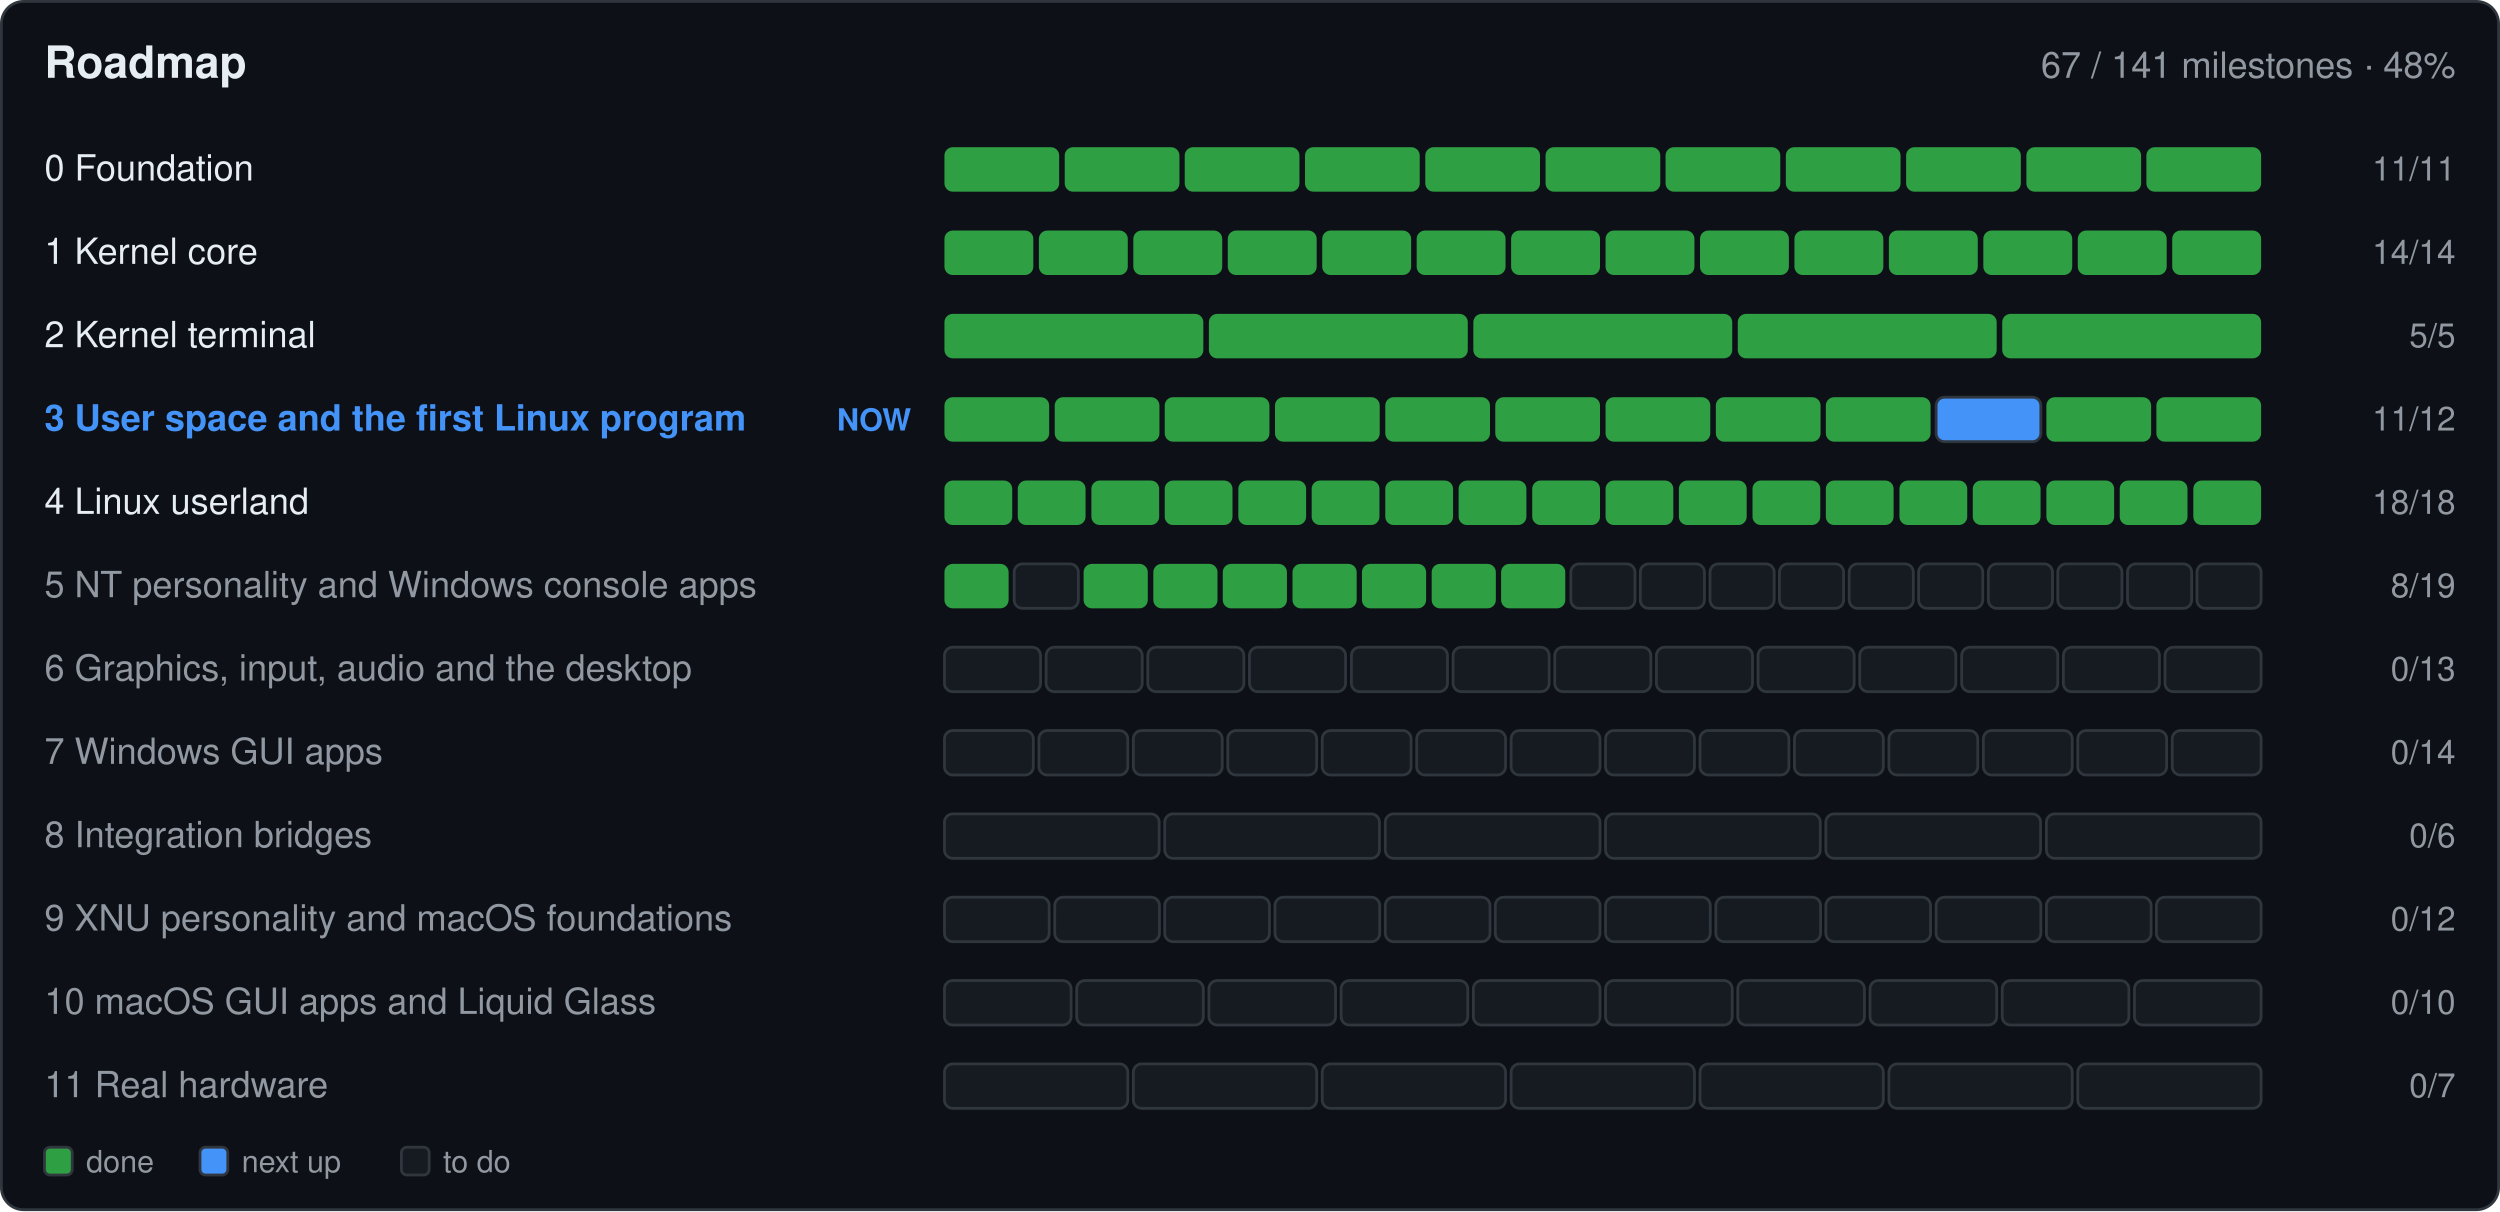
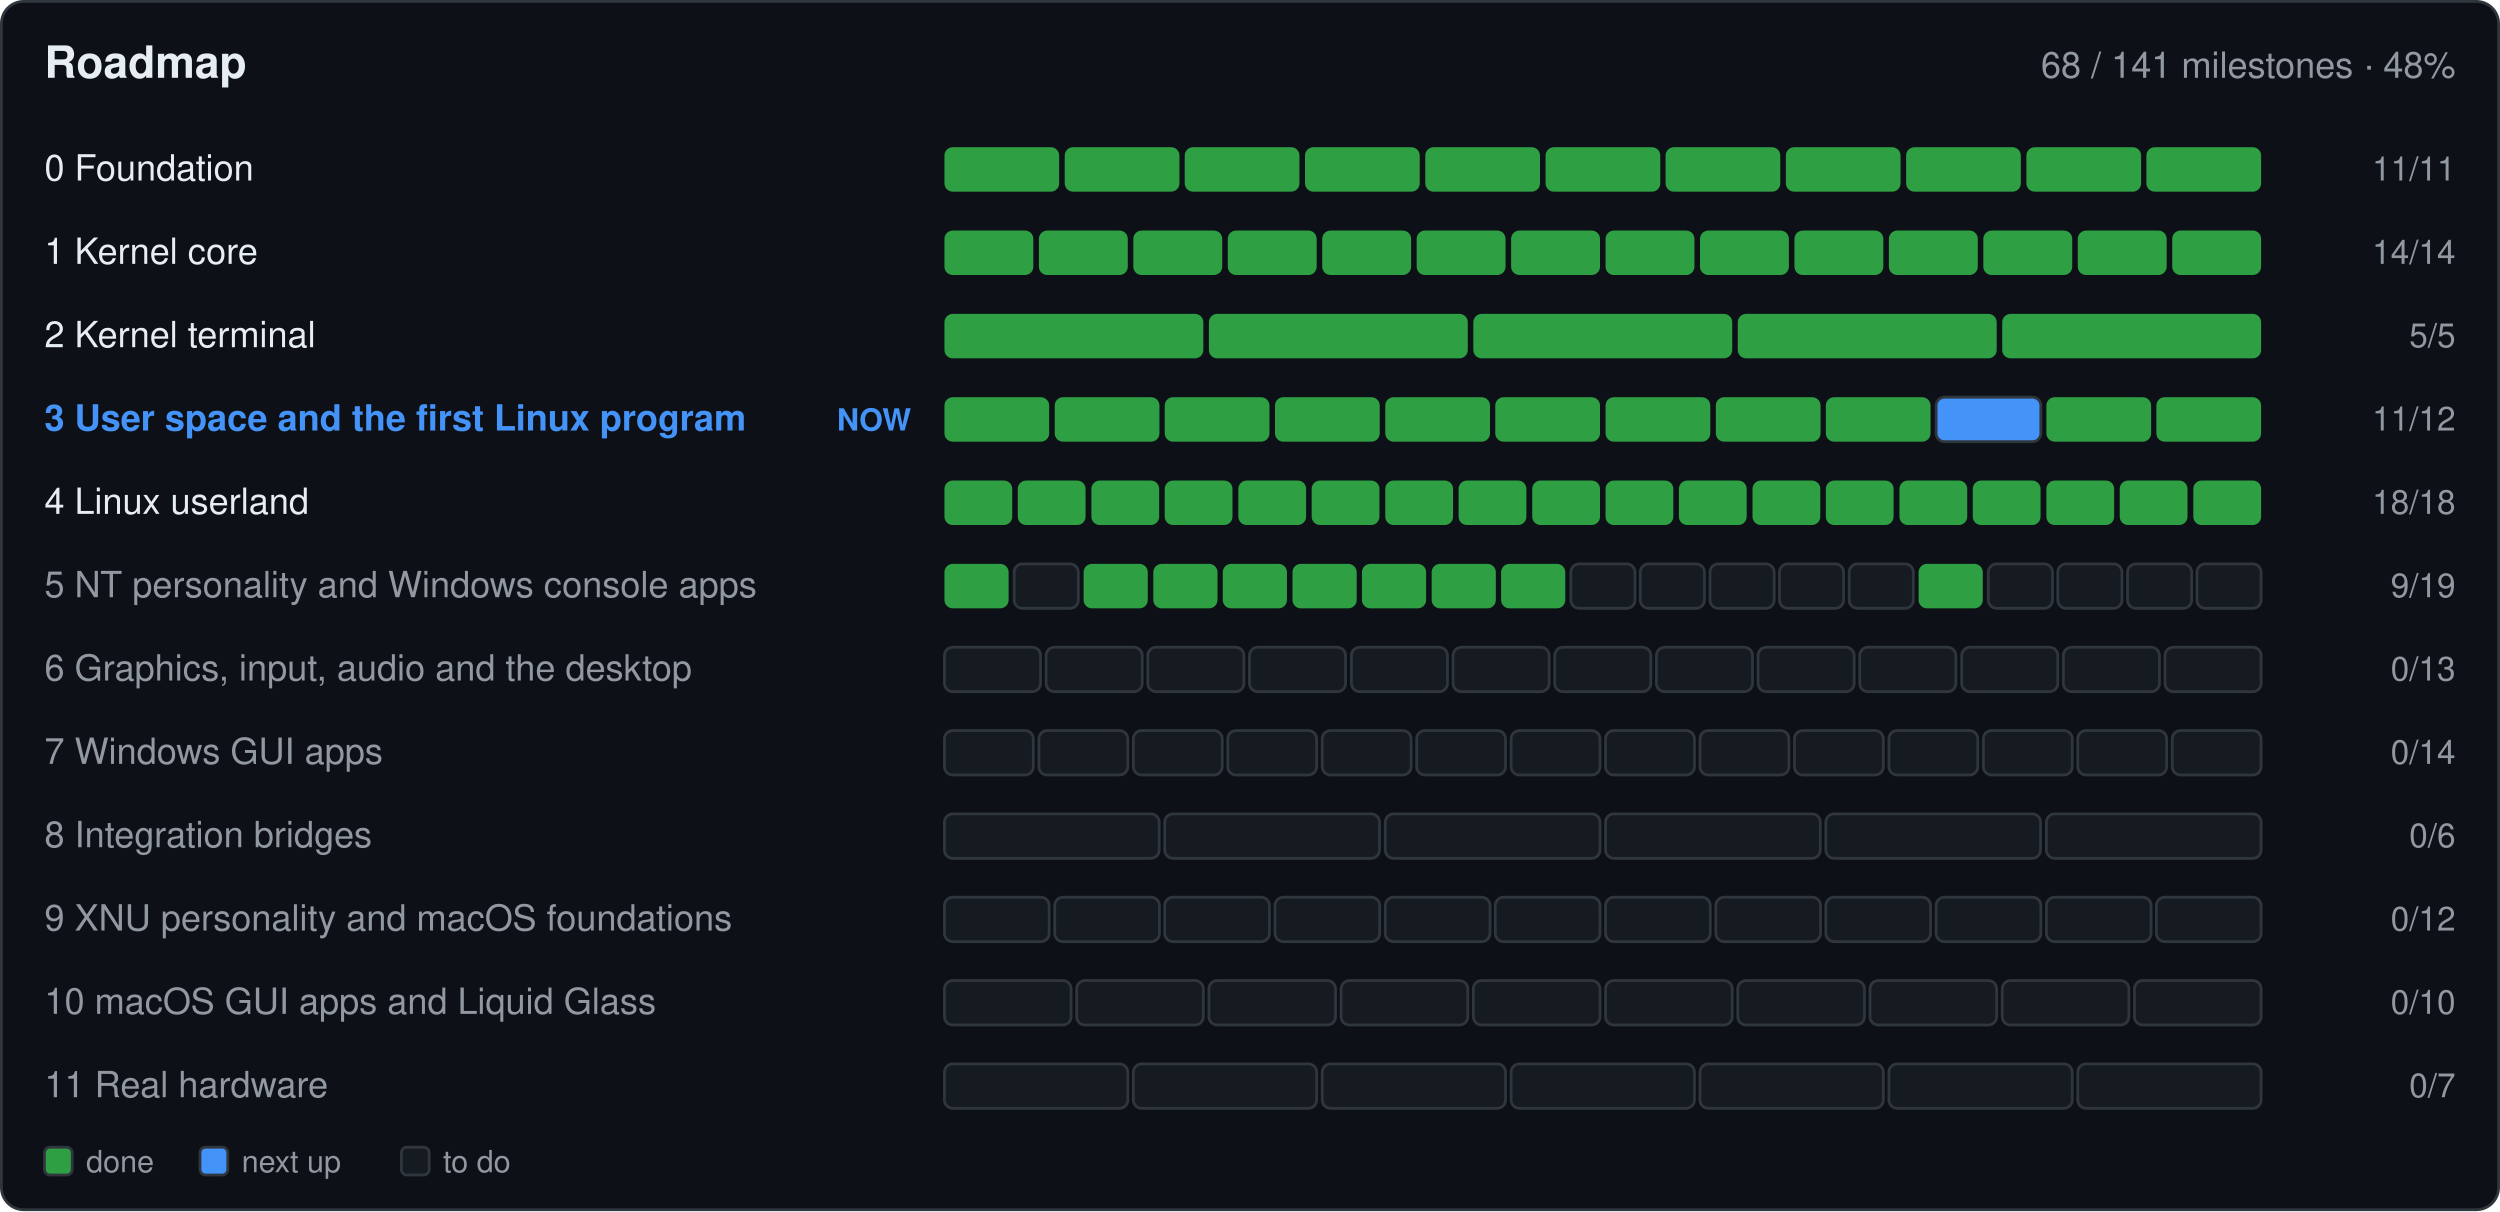
- <svg xmlns="http://www.w3.org/2000/svg" width="900" height="436" viewBox="0 0 900 436" role="img" aria-label="Roadmap: 67 of 141 milestones done">
+ <svg xmlns="http://www.w3.org/2000/svg" width="900" height="436" viewBox="0 0 900 436" role="img" aria-label="Roadmap: 68 of 141 milestones done">
  <rect x="0.5" y="0.5" width="899.0" height="435.0" fill="#0d1117" rx="8" stroke="#30363d" />
  <text x="16.0" y="28.0" font-family="-apple-system,BlinkMacSystemFont,'Segoe UI',Helvetica,Arial,sans-serif" font-size="16" font-weight="600" fill="#e6edf3" text-anchor="start">Roadmap</text>
-   <text x="884.0" y="28.0" font-family="-apple-system,BlinkMacSystemFont,'Segoe UI',Helvetica,Arial,sans-serif" font-size="13" font-weight="400" fill="#9198a1" text-anchor="end">67 / 141 milestones · 48%</text>
+   <text x="884.0" y="28.0" font-family="-apple-system,BlinkMacSystemFont,'Segoe UI',Helvetica,Arial,sans-serif" font-size="13" font-weight="400" fill="#9198a1" text-anchor="end">68 / 141 milestones · 48%</text>
  <text x="16.0" y="65.0" font-family="-apple-system,BlinkMacSystemFont,'Segoe UI',Helvetica,Arial,sans-serif" font-size="13" font-weight="400" fill="#e6edf3" text-anchor="start"> 0  Foundation</text>
  <g>
    <rect x="340.0" y="53.0" width="41.3" height="16.0" fill="#2ea043" rx="3" />
  </g>
  <g>
    <rect x="383.3" y="53.0" width="41.3" height="16.0" fill="#2ea043" rx="3" />
  </g>
  <g>
    <rect x="426.5" y="53.0" width="41.3" height="16.0" fill="#2ea043" rx="3" />
  </g>
  <g>
    <rect x="469.8" y="53.0" width="41.3" height="16.0" fill="#2ea043" rx="3" />
  </g>
  <g>
    <rect x="513.1" y="53.0" width="41.3" height="16.0" fill="#2ea043" rx="3" />
  </g>
  <g>
    <rect x="556.4" y="53.0" width="41.3" height="16.0" fill="#2ea043" rx="3" />
  </g>
  <g>
    <rect x="599.6" y="53.0" width="41.3" height="16.0" fill="#2ea043" rx="3" />
  </g>
  <g>
    <rect x="642.9" y="53.0" width="41.3" height="16.0" fill="#2ea043" rx="3" />
  </g>
  <g>
    <rect x="686.2" y="53.0" width="41.3" height="16.0" fill="#2ea043" rx="3" />
  </g>
  <g>
    <rect x="729.5" y="53.0" width="41.3" height="16.0" fill="#2ea043" rx="3" />
  </g>
  <g>
    <rect x="772.7" y="53.0" width="41.3" height="16.0" fill="#2ea043" rx="3" />
  </g>
  <text x="884.0" y="65.0" font-family="-apple-system,BlinkMacSystemFont,'Segoe UI',Helvetica,Arial,sans-serif" font-size="12" font-weight="400" fill="#9198a1" text-anchor="end">11/11</text>
  <text x="16.0" y="95.0" font-family="-apple-system,BlinkMacSystemFont,'Segoe UI',Helvetica,Arial,sans-serif" font-size="13" font-weight="400" fill="#e6edf3" text-anchor="start"> 1  Kernel core</text>
  <g>
    <rect x="340.0" y="83.0" width="32.0" height="16.0" fill="#2ea043" rx="3" />
  </g>
  <g>
    <rect x="374.0" y="83.0" width="32.0" height="16.0" fill="#2ea043" rx="3" />
  </g>
  <g>
    <rect x="408.0" y="83.0" width="32.0" height="16.0" fill="#2ea043" rx="3" />
  </g>
  <g>
    <rect x="442.0" y="83.0" width="32.0" height="16.0" fill="#2ea043" rx="3" />
  </g>
  <g>
    <rect x="476.0" y="83.0" width="32.0" height="16.0" fill="#2ea043" rx="3" />
  </g>
  <g>
    <rect x="510.0" y="83.0" width="32.0" height="16.0" fill="#2ea043" rx="3" />
  </g>
  <g>
    <rect x="544.0" y="83.0" width="32.0" height="16.0" fill="#2ea043" rx="3" />
  </g>
  <g>
    <rect x="578.0" y="83.0" width="32.0" height="16.0" fill="#2ea043" rx="3" />
  </g>
  <g>
    <rect x="612.0" y="83.0" width="32.0" height="16.0" fill="#2ea043" rx="3" />
  </g>
  <g>
    <rect x="646.0" y="83.0" width="32.0" height="16.0" fill="#2ea043" rx="3" />
  </g>
  <g>
    <rect x="680.0" y="83.0" width="32.0" height="16.0" fill="#2ea043" rx="3" />
  </g>
  <g>
    <rect x="714.0" y="83.0" width="32.0" height="16.0" fill="#2ea043" rx="3" />
  </g>
  <g>
    <rect x="748.0" y="83.0" width="32.0" height="16.0" fill="#2ea043" rx="3" />
  </g>
  <g>
    <rect x="782.0" y="83.0" width="32.0" height="16.0" fill="#2ea043" rx="3" />
  </g>
  <text x="884.0" y="95.0" font-family="-apple-system,BlinkMacSystemFont,'Segoe UI',Helvetica,Arial,sans-serif" font-size="12" font-weight="400" fill="#9198a1" text-anchor="end">14/14</text>
  <text x="16.0" y="125.0" font-family="-apple-system,BlinkMacSystemFont,'Segoe UI',Helvetica,Arial,sans-serif" font-size="13" font-weight="400" fill="#e6edf3" text-anchor="start"> 2  Kernel terminal</text>
  <g>
    <rect x="340.0" y="113.0" width="93.2" height="16.0" fill="#2ea043" rx="3" />
  </g>
  <g>
    <rect x="435.2" y="113.0" width="93.2" height="16.0" fill="#2ea043" rx="3" />
  </g>
  <g>
    <rect x="530.4" y="113.0" width="93.2" height="16.0" fill="#2ea043" rx="3" />
  </g>
  <g>
    <rect x="625.6" y="113.0" width="93.2" height="16.0" fill="#2ea043" rx="3" />
  </g>
  <g>
    <rect x="720.8" y="113.0" width="93.2" height="16.0" fill="#2ea043" rx="3" />
  </g>
  <text x="884.0" y="125.0" font-family="-apple-system,BlinkMacSystemFont,'Segoe UI',Helvetica,Arial,sans-serif" font-size="12" font-weight="400" fill="#9198a1" text-anchor="end">5/5</text>
  <text x="16.0" y="155.0" font-family="-apple-system,BlinkMacSystemFont,'Segoe UI',Helvetica,Arial,sans-serif" font-size="13" font-weight="600" fill="#4493f8" text-anchor="start"> 3  User space and the first Linux program</text>
  <text x="328.0" y="155.0" font-family="-apple-system,BlinkMacSystemFont,'Segoe UI',Helvetica,Arial,sans-serif" font-size="11" font-weight="600" fill="#4493f8" text-anchor="end">NOW</text>
  <g>
    <rect x="340.0" y="143.0" width="37.7" height="16.0" fill="#2ea043" rx="3" />
  </g>
  <g>
    <rect x="379.7" y="143.0" width="37.7" height="16.0" fill="#2ea043" rx="3" />
  </g>
  <g>
    <rect x="419.3" y="143.0" width="37.7" height="16.0" fill="#2ea043" rx="3" />
  </g>
  <g>
    <rect x="459.0" y="143.0" width="37.7" height="16.0" fill="#2ea043" rx="3" />
  </g>
  <g>
    <rect x="498.7" y="143.0" width="37.7" height="16.0" fill="#2ea043" rx="3" />
  </g>
  <g>
    <rect x="538.3" y="143.0" width="37.7" height="16.0" fill="#2ea043" rx="3" />
  </g>
  <g>
    <rect x="578.0" y="143.0" width="37.7" height="16.0" fill="#2ea043" rx="3" />
  </g>
  <g>
    <rect x="617.7" y="143.0" width="37.7" height="16.0" fill="#2ea043" rx="3" />
  </g>
  <g>
    <rect x="657.3" y="143.0" width="37.7" height="16.0" fill="#2ea043" rx="3" />
  </g>
  <g>
    <rect x="697.0" y="143.0" width="37.7" height="16.0" fill="#4493f8" rx="3" stroke="#30363d" />
  </g>
  <g>
    <rect x="736.7" y="143.0" width="37.7" height="16.0" fill="#2ea043" rx="3" />
  </g>
  <g>
    <rect x="776.3" y="143.0" width="37.7" height="16.0" fill="#2ea043" rx="3" />
  </g>
  <text x="884.0" y="155.0" font-family="-apple-system,BlinkMacSystemFont,'Segoe UI',Helvetica,Arial,sans-serif" font-size="12" font-weight="400" fill="#9198a1" text-anchor="end">11/12</text>
  <text x="16.0" y="185.0" font-family="-apple-system,BlinkMacSystemFont,'Segoe UI',Helvetica,Arial,sans-serif" font-size="13" font-weight="400" fill="#e6edf3" text-anchor="start"> 4  Linux userland</text>
  <g>
    <rect x="340.0" y="173.0" width="24.4" height="16.0" fill="#2ea043" rx="3" />
  </g>
  <g>
    <rect x="366.4" y="173.0" width="24.4" height="16.0" fill="#2ea043" rx="3" />
  </g>
  <g>
    <rect x="392.9" y="173.0" width="24.4" height="16.0" fill="#2ea043" rx="3" />
  </g>
  <g>
    <rect x="419.3" y="173.0" width="24.4" height="16.0" fill="#2ea043" rx="3" />
  </g>
  <g>
    <rect x="445.8" y="173.0" width="24.4" height="16.0" fill="#2ea043" rx="3" />
  </g>
  <g>
    <rect x="472.2" y="173.0" width="24.4" height="16.0" fill="#2ea043" rx="3" />
  </g>
  <g>
    <rect x="498.7" y="173.0" width="24.4" height="16.0" fill="#2ea043" rx="3" />
  </g>
  <g>
    <rect x="525.1" y="173.0" width="24.4" height="16.0" fill="#2ea043" rx="3" />
  </g>
  <g>
    <rect x="551.6" y="173.0" width="24.4" height="16.0" fill="#2ea043" rx="3" />
  </g>
  <g>
    <rect x="578.0" y="173.0" width="24.4" height="16.0" fill="#2ea043" rx="3" />
  </g>
  <g>
    <rect x="604.4" y="173.0" width="24.4" height="16.0" fill="#2ea043" rx="3" />
  </g>
  <g>
    <rect x="630.9" y="173.0" width="24.4" height="16.0" fill="#2ea043" rx="3" />
  </g>
  <g>
    <rect x="657.3" y="173.0" width="24.4" height="16.0" fill="#2ea043" rx="3" />
  </g>
  <g>
    <rect x="683.8" y="173.0" width="24.4" height="16.0" fill="#2ea043" rx="3" />
  </g>
  <g>
    <rect x="710.2" y="173.0" width="24.4" height="16.0" fill="#2ea043" rx="3" />
  </g>
  <g>
    <rect x="736.7" y="173.0" width="24.4" height="16.0" fill="#2ea043" rx="3" />
  </g>
  <g>
    <rect x="763.1" y="173.0" width="24.4" height="16.0" fill="#2ea043" rx="3" />
  </g>
  <g>
    <rect x="789.6" y="173.0" width="24.4" height="16.0" fill="#2ea043" rx="3" />
  </g>
  <text x="884.0" y="185.0" font-family="-apple-system,BlinkMacSystemFont,'Segoe UI',Helvetica,Arial,sans-serif" font-size="12" font-weight="400" fill="#9198a1" text-anchor="end">18/18</text>
  <text x="16.0" y="215.0" font-family="-apple-system,BlinkMacSystemFont,'Segoe UI',Helvetica,Arial,sans-serif" font-size="13" font-weight="400" fill="#9198a1" text-anchor="start"> 5  NT personality and Windows console apps</text>
  <g>
    <rect x="340.0" y="203.0" width="23.1" height="16.0" fill="#2ea043" rx="3" />
  </g>
  <g>
    <rect x="365.1" y="203.0" width="23.1" height="16.0" fill="#161b22" rx="3" stroke="#30363d" />
  </g>
  <g>
    <rect x="390.1" y="203.0" width="23.1" height="16.0" fill="#2ea043" rx="3" />
  </g>
  <g>
    <rect x="415.2" y="203.0" width="23.1" height="16.0" fill="#2ea043" rx="3" />
  </g>
  <g>
    <rect x="440.2" y="203.0" width="23.1" height="16.0" fill="#2ea043" rx="3" />
  </g>
  <g>
    <rect x="465.3" y="203.0" width="23.1" height="16.0" fill="#2ea043" rx="3" />
  </g>
  <g>
    <rect x="490.3" y="203.0" width="23.1" height="16.0" fill="#2ea043" rx="3" />
  </g>
  <g>
    <rect x="515.4" y="203.0" width="23.1" height="16.0" fill="#2ea043" rx="3" />
  </g>
  <g>
    <rect x="540.4" y="203.0" width="23.1" height="16.0" fill="#2ea043" rx="3" />
  </g>
  <g>
    <rect x="565.5" y="203.0" width="23.1" height="16.0" fill="#161b22" rx="3" stroke="#30363d" />
  </g>
  <g>
    <rect x="590.5" y="203.0" width="23.1" height="16.0" fill="#161b22" rx="3" stroke="#30363d" />
  </g>
  <g>
    <rect x="615.6" y="203.0" width="23.1" height="16.0" fill="#161b22" rx="3" stroke="#30363d" />
  </g>
  <g>
    <rect x="640.6" y="203.0" width="23.1" height="16.0" fill="#161b22" rx="3" stroke="#30363d" />
  </g>
  <g>
    <rect x="665.7" y="203.0" width="23.1" height="16.0" fill="#161b22" rx="3" stroke="#30363d" />
  </g>
  <g>
-     <rect x="690.7" y="203.0" width="23.1" height="16.0" fill="#161b22" rx="3" stroke="#30363d" />
+     <rect x="690.7" y="203.0" width="23.1" height="16.0" fill="#2ea043" rx="3" />
  </g>
  <g>
    <rect x="715.8" y="203.0" width="23.1" height="16.0" fill="#161b22" rx="3" stroke="#30363d" />
  </g>
  <g>
    <rect x="740.8" y="203.0" width="23.1" height="16.0" fill="#161b22" rx="3" stroke="#30363d" />
  </g>
  <g>
    <rect x="765.9" y="203.0" width="23.1" height="16.0" fill="#161b22" rx="3" stroke="#30363d" />
  </g>
  <g>
    <rect x="790.9" y="203.0" width="23.1" height="16.0" fill="#161b22" rx="3" stroke="#30363d" />
  </g>
-   <text x="884.0" y="215.0" font-family="-apple-system,BlinkMacSystemFont,'Segoe UI',Helvetica,Arial,sans-serif" font-size="12" font-weight="400" fill="#9198a1" text-anchor="end">8/19</text>
+   <text x="884.0" y="215.0" font-family="-apple-system,BlinkMacSystemFont,'Segoe UI',Helvetica,Arial,sans-serif" font-size="12" font-weight="400" fill="#9198a1" text-anchor="end">9/19</text>
  <text x="16.0" y="245.0" font-family="-apple-system,BlinkMacSystemFont,'Segoe UI',Helvetica,Arial,sans-serif" font-size="13" font-weight="400" fill="#9198a1" text-anchor="start"> 6  Graphics, input, audio and the desktop</text>
  <g>
    <rect x="340.0" y="233.0" width="34.6" height="16.0" fill="#161b22" rx="3" stroke="#30363d" />
  </g>
  <g>
    <rect x="376.6" y="233.0" width="34.6" height="16.0" fill="#161b22" rx="3" stroke="#30363d" />
  </g>
  <g>
    <rect x="413.2" y="233.0" width="34.6" height="16.0" fill="#161b22" rx="3" stroke="#30363d" />
  </g>
  <g>
    <rect x="449.8" y="233.0" width="34.6" height="16.0" fill="#161b22" rx="3" stroke="#30363d" />
  </g>
  <g>
    <rect x="486.5" y="233.0" width="34.6" height="16.0" fill="#161b22" rx="3" stroke="#30363d" />
  </g>
  <g>
    <rect x="523.1" y="233.0" width="34.6" height="16.0" fill="#161b22" rx="3" stroke="#30363d" />
  </g>
  <g>
    <rect x="559.7" y="233.0" width="34.6" height="16.0" fill="#161b22" rx="3" stroke="#30363d" />
  </g>
  <g>
    <rect x="596.3" y="233.0" width="34.6" height="16.0" fill="#161b22" rx="3" stroke="#30363d" />
  </g>
  <g>
    <rect x="632.9" y="233.0" width="34.6" height="16.0" fill="#161b22" rx="3" stroke="#30363d" />
  </g>
  <g>
    <rect x="669.5" y="233.0" width="34.6" height="16.0" fill="#161b22" rx="3" stroke="#30363d" />
  </g>
  <g>
    <rect x="706.2" y="233.0" width="34.6" height="16.0" fill="#161b22" rx="3" stroke="#30363d" />
  </g>
  <g>
    <rect x="742.8" y="233.0" width="34.6" height="16.0" fill="#161b22" rx="3" stroke="#30363d" />
  </g>
  <g>
    <rect x="779.4" y="233.0" width="34.6" height="16.0" fill="#161b22" rx="3" stroke="#30363d" />
  </g>
  <text x="884.0" y="245.0" font-family="-apple-system,BlinkMacSystemFont,'Segoe UI',Helvetica,Arial,sans-serif" font-size="12" font-weight="400" fill="#9198a1" text-anchor="end">0/13</text>
  <text x="16.0" y="275.0" font-family="-apple-system,BlinkMacSystemFont,'Segoe UI',Helvetica,Arial,sans-serif" font-size="13" font-weight="400" fill="#9198a1" text-anchor="start"> 7  Windows GUI apps</text>
  <g>
    <rect x="340.0" y="263.0" width="32.0" height="16.0" fill="#161b22" rx="3" stroke="#30363d" />
  </g>
  <g>
    <rect x="374.0" y="263.0" width="32.0" height="16.0" fill="#161b22" rx="3" stroke="#30363d" />
  </g>
  <g>
    <rect x="408.0" y="263.0" width="32.0" height="16.0" fill="#161b22" rx="3" stroke="#30363d" />
  </g>
  <g>
    <rect x="442.0" y="263.0" width="32.0" height="16.0" fill="#161b22" rx="3" stroke="#30363d" />
  </g>
  <g>
    <rect x="476.0" y="263.0" width="32.0" height="16.0" fill="#161b22" rx="3" stroke="#30363d" />
  </g>
  <g>
    <rect x="510.0" y="263.0" width="32.0" height="16.0" fill="#161b22" rx="3" stroke="#30363d" />
  </g>
  <g>
    <rect x="544.0" y="263.0" width="32.0" height="16.0" fill="#161b22" rx="3" stroke="#30363d" />
  </g>
  <g>
    <rect x="578.0" y="263.0" width="32.0" height="16.0" fill="#161b22" rx="3" stroke="#30363d" />
  </g>
  <g>
    <rect x="612.0" y="263.0" width="32.0" height="16.0" fill="#161b22" rx="3" stroke="#30363d" />
  </g>
  <g>
    <rect x="646.0" y="263.0" width="32.0" height="16.0" fill="#161b22" rx="3" stroke="#30363d" />
  </g>
  <g>
    <rect x="680.0" y="263.0" width="32.0" height="16.0" fill="#161b22" rx="3" stroke="#30363d" />
  </g>
  <g>
    <rect x="714.0" y="263.0" width="32.0" height="16.0" fill="#161b22" rx="3" stroke="#30363d" />
  </g>
  <g>
    <rect x="748.0" y="263.0" width="32.0" height="16.0" fill="#161b22" rx="3" stroke="#30363d" />
  </g>
  <g>
    <rect x="782.0" y="263.0" width="32.0" height="16.0" fill="#161b22" rx="3" stroke="#30363d" />
  </g>
  <text x="884.0" y="275.0" font-family="-apple-system,BlinkMacSystemFont,'Segoe UI',Helvetica,Arial,sans-serif" font-size="12" font-weight="400" fill="#9198a1" text-anchor="end">0/14</text>
  <text x="16.0" y="305.0" font-family="-apple-system,BlinkMacSystemFont,'Segoe UI',Helvetica,Arial,sans-serif" font-size="13" font-weight="400" fill="#9198a1" text-anchor="start"> 8  Integration bridges</text>
  <g>
    <rect x="340.0" y="293.0" width="77.3" height="16.0" fill="#161b22" rx="3" stroke="#30363d" />
  </g>
  <g>
    <rect x="419.3" y="293.0" width="77.3" height="16.0" fill="#161b22" rx="3" stroke="#30363d" />
  </g>
  <g>
    <rect x="498.7" y="293.0" width="77.3" height="16.0" fill="#161b22" rx="3" stroke="#30363d" />
  </g>
  <g>
    <rect x="578.0" y="293.0" width="77.3" height="16.0" fill="#161b22" rx="3" stroke="#30363d" />
  </g>
  <g>
    <rect x="657.3" y="293.0" width="77.3" height="16.0" fill="#161b22" rx="3" stroke="#30363d" />
  </g>
  <g>
    <rect x="736.7" y="293.0" width="77.3" height="16.0" fill="#161b22" rx="3" stroke="#30363d" />
  </g>
  <text x="884.0" y="305.0" font-family="-apple-system,BlinkMacSystemFont,'Segoe UI',Helvetica,Arial,sans-serif" font-size="12" font-weight="400" fill="#9198a1" text-anchor="end">0/6</text>
  <text x="16.0" y="335.0" font-family="-apple-system,BlinkMacSystemFont,'Segoe UI',Helvetica,Arial,sans-serif" font-size="13" font-weight="400" fill="#9198a1" text-anchor="start"> 9  XNU personality and macOS foundations</text>
  <g>
    <rect x="340.0" y="323.0" width="37.7" height="16.0" fill="#161b22" rx="3" stroke="#30363d" />
  </g>
  <g>
    <rect x="379.7" y="323.0" width="37.7" height="16.0" fill="#161b22" rx="3" stroke="#30363d" />
  </g>
  <g>
    <rect x="419.3" y="323.0" width="37.7" height="16.0" fill="#161b22" rx="3" stroke="#30363d" />
  </g>
  <g>
    <rect x="459.0" y="323.0" width="37.7" height="16.0" fill="#161b22" rx="3" stroke="#30363d" />
  </g>
  <g>
    <rect x="498.7" y="323.0" width="37.7" height="16.0" fill="#161b22" rx="3" stroke="#30363d" />
  </g>
  <g>
    <rect x="538.3" y="323.0" width="37.7" height="16.0" fill="#161b22" rx="3" stroke="#30363d" />
  </g>
  <g>
    <rect x="578.0" y="323.0" width="37.7" height="16.0" fill="#161b22" rx="3" stroke="#30363d" />
  </g>
  <g>
    <rect x="617.7" y="323.0" width="37.7" height="16.0" fill="#161b22" rx="3" stroke="#30363d" />
  </g>
  <g>
    <rect x="657.3" y="323.0" width="37.7" height="16.0" fill="#161b22" rx="3" stroke="#30363d" />
  </g>
  <g>
    <rect x="697.0" y="323.0" width="37.7" height="16.0" fill="#161b22" rx="3" stroke="#30363d" />
  </g>
  <g>
    <rect x="736.7" y="323.0" width="37.7" height="16.0" fill="#161b22" rx="3" stroke="#30363d" />
  </g>
  <g>
    <rect x="776.3" y="323.0" width="37.7" height="16.0" fill="#161b22" rx="3" stroke="#30363d" />
  </g>
  <text x="884.0" y="335.0" font-family="-apple-system,BlinkMacSystemFont,'Segoe UI',Helvetica,Arial,sans-serif" font-size="12" font-weight="400" fill="#9198a1" text-anchor="end">0/12</text>
  <text x="16.0" y="365.0" font-family="-apple-system,BlinkMacSystemFont,'Segoe UI',Helvetica,Arial,sans-serif" font-size="13" font-weight="400" fill="#9198a1" text-anchor="start">10  macOS GUI apps and Liquid Glass</text>
  <g>
    <rect x="340.0" y="353.0" width="45.6" height="16.0" fill="#161b22" rx="3" stroke="#30363d" />
  </g>
  <g>
    <rect x="387.6" y="353.0" width="45.6" height="16.0" fill="#161b22" rx="3" stroke="#30363d" />
  </g>
  <g>
    <rect x="435.2" y="353.0" width="45.6" height="16.0" fill="#161b22" rx="3" stroke="#30363d" />
  </g>
  <g>
    <rect x="482.8" y="353.0" width="45.6" height="16.0" fill="#161b22" rx="3" stroke="#30363d" />
  </g>
  <g>
    <rect x="530.4" y="353.0" width="45.6" height="16.0" fill="#161b22" rx="3" stroke="#30363d" />
  </g>
  <g>
    <rect x="578.0" y="353.0" width="45.6" height="16.0" fill="#161b22" rx="3" stroke="#30363d" />
  </g>
  <g>
    <rect x="625.6" y="353.0" width="45.6" height="16.0" fill="#161b22" rx="3" stroke="#30363d" />
  </g>
  <g>
    <rect x="673.2" y="353.0" width="45.6" height="16.0" fill="#161b22" rx="3" stroke="#30363d" />
  </g>
  <g>
    <rect x="720.8" y="353.0" width="45.6" height="16.0" fill="#161b22" rx="3" stroke="#30363d" />
  </g>
  <g>
    <rect x="768.4" y="353.0" width="45.6" height="16.0" fill="#161b22" rx="3" stroke="#30363d" />
  </g>
  <text x="884.0" y="365.0" font-family="-apple-system,BlinkMacSystemFont,'Segoe UI',Helvetica,Arial,sans-serif" font-size="12" font-weight="400" fill="#9198a1" text-anchor="end">0/10</text>
  <text x="16.0" y="395.0" font-family="-apple-system,BlinkMacSystemFont,'Segoe UI',Helvetica,Arial,sans-serif" font-size="13" font-weight="400" fill="#9198a1" text-anchor="start">11  Real hardware</text>
  <g>
    <rect x="340.0" y="383.0" width="66.0" height="16.0" fill="#161b22" rx="3" stroke="#30363d" />
  </g>
  <g>
    <rect x="408.0" y="383.0" width="66.0" height="16.0" fill="#161b22" rx="3" stroke="#30363d" />
  </g>
  <g>
    <rect x="476.0" y="383.0" width="66.0" height="16.0" fill="#161b22" rx="3" stroke="#30363d" />
  </g>
  <g>
    <rect x="544.0" y="383.0" width="66.0" height="16.0" fill="#161b22" rx="3" stroke="#30363d" />
  </g>
  <g>
    <rect x="612.0" y="383.0" width="66.0" height="16.0" fill="#161b22" rx="3" stroke="#30363d" />
  </g>
  <g>
    <rect x="680.0" y="383.0" width="66.0" height="16.0" fill="#161b22" rx="3" stroke="#30363d" />
  </g>
  <g>
    <rect x="748.0" y="383.0" width="66.0" height="16.0" fill="#161b22" rx="3" stroke="#30363d" />
  </g>
  <text x="884.0" y="395.0" font-family="-apple-system,BlinkMacSystemFont,'Segoe UI',Helvetica,Arial,sans-serif" font-size="12" font-weight="400" fill="#9198a1" text-anchor="end">0/7</text>
  <rect x="16.0" y="413.0" width="10.0" height="10.0" fill="#2ea043" rx="2" stroke="#30363d" />
  <text x="31.0" y="422.0" font-family="-apple-system,BlinkMacSystemFont,'Segoe UI',Helvetica,Arial,sans-serif" font-size="11" font-weight="400" fill="#9198a1" text-anchor="start">done</text>
  <rect x="72.0" y="413.0" width="10.0" height="10.0" fill="#4493f8" rx="2" stroke="#30363d" />
  <text x="87.0" y="422.0" font-family="-apple-system,BlinkMacSystemFont,'Segoe UI',Helvetica,Arial,sans-serif" font-size="11" font-weight="400" fill="#9198a1" text-anchor="start">next up</text>
  <rect x="144.5" y="413.0" width="10.0" height="10.0" fill="#161b22" rx="2" stroke="#30363d" />
  <text x="159.5" y="422.0" font-family="-apple-system,BlinkMacSystemFont,'Segoe UI',Helvetica,Arial,sans-serif" font-size="11" font-weight="400" fill="#9198a1" text-anchor="start">to do</text>
</svg>
